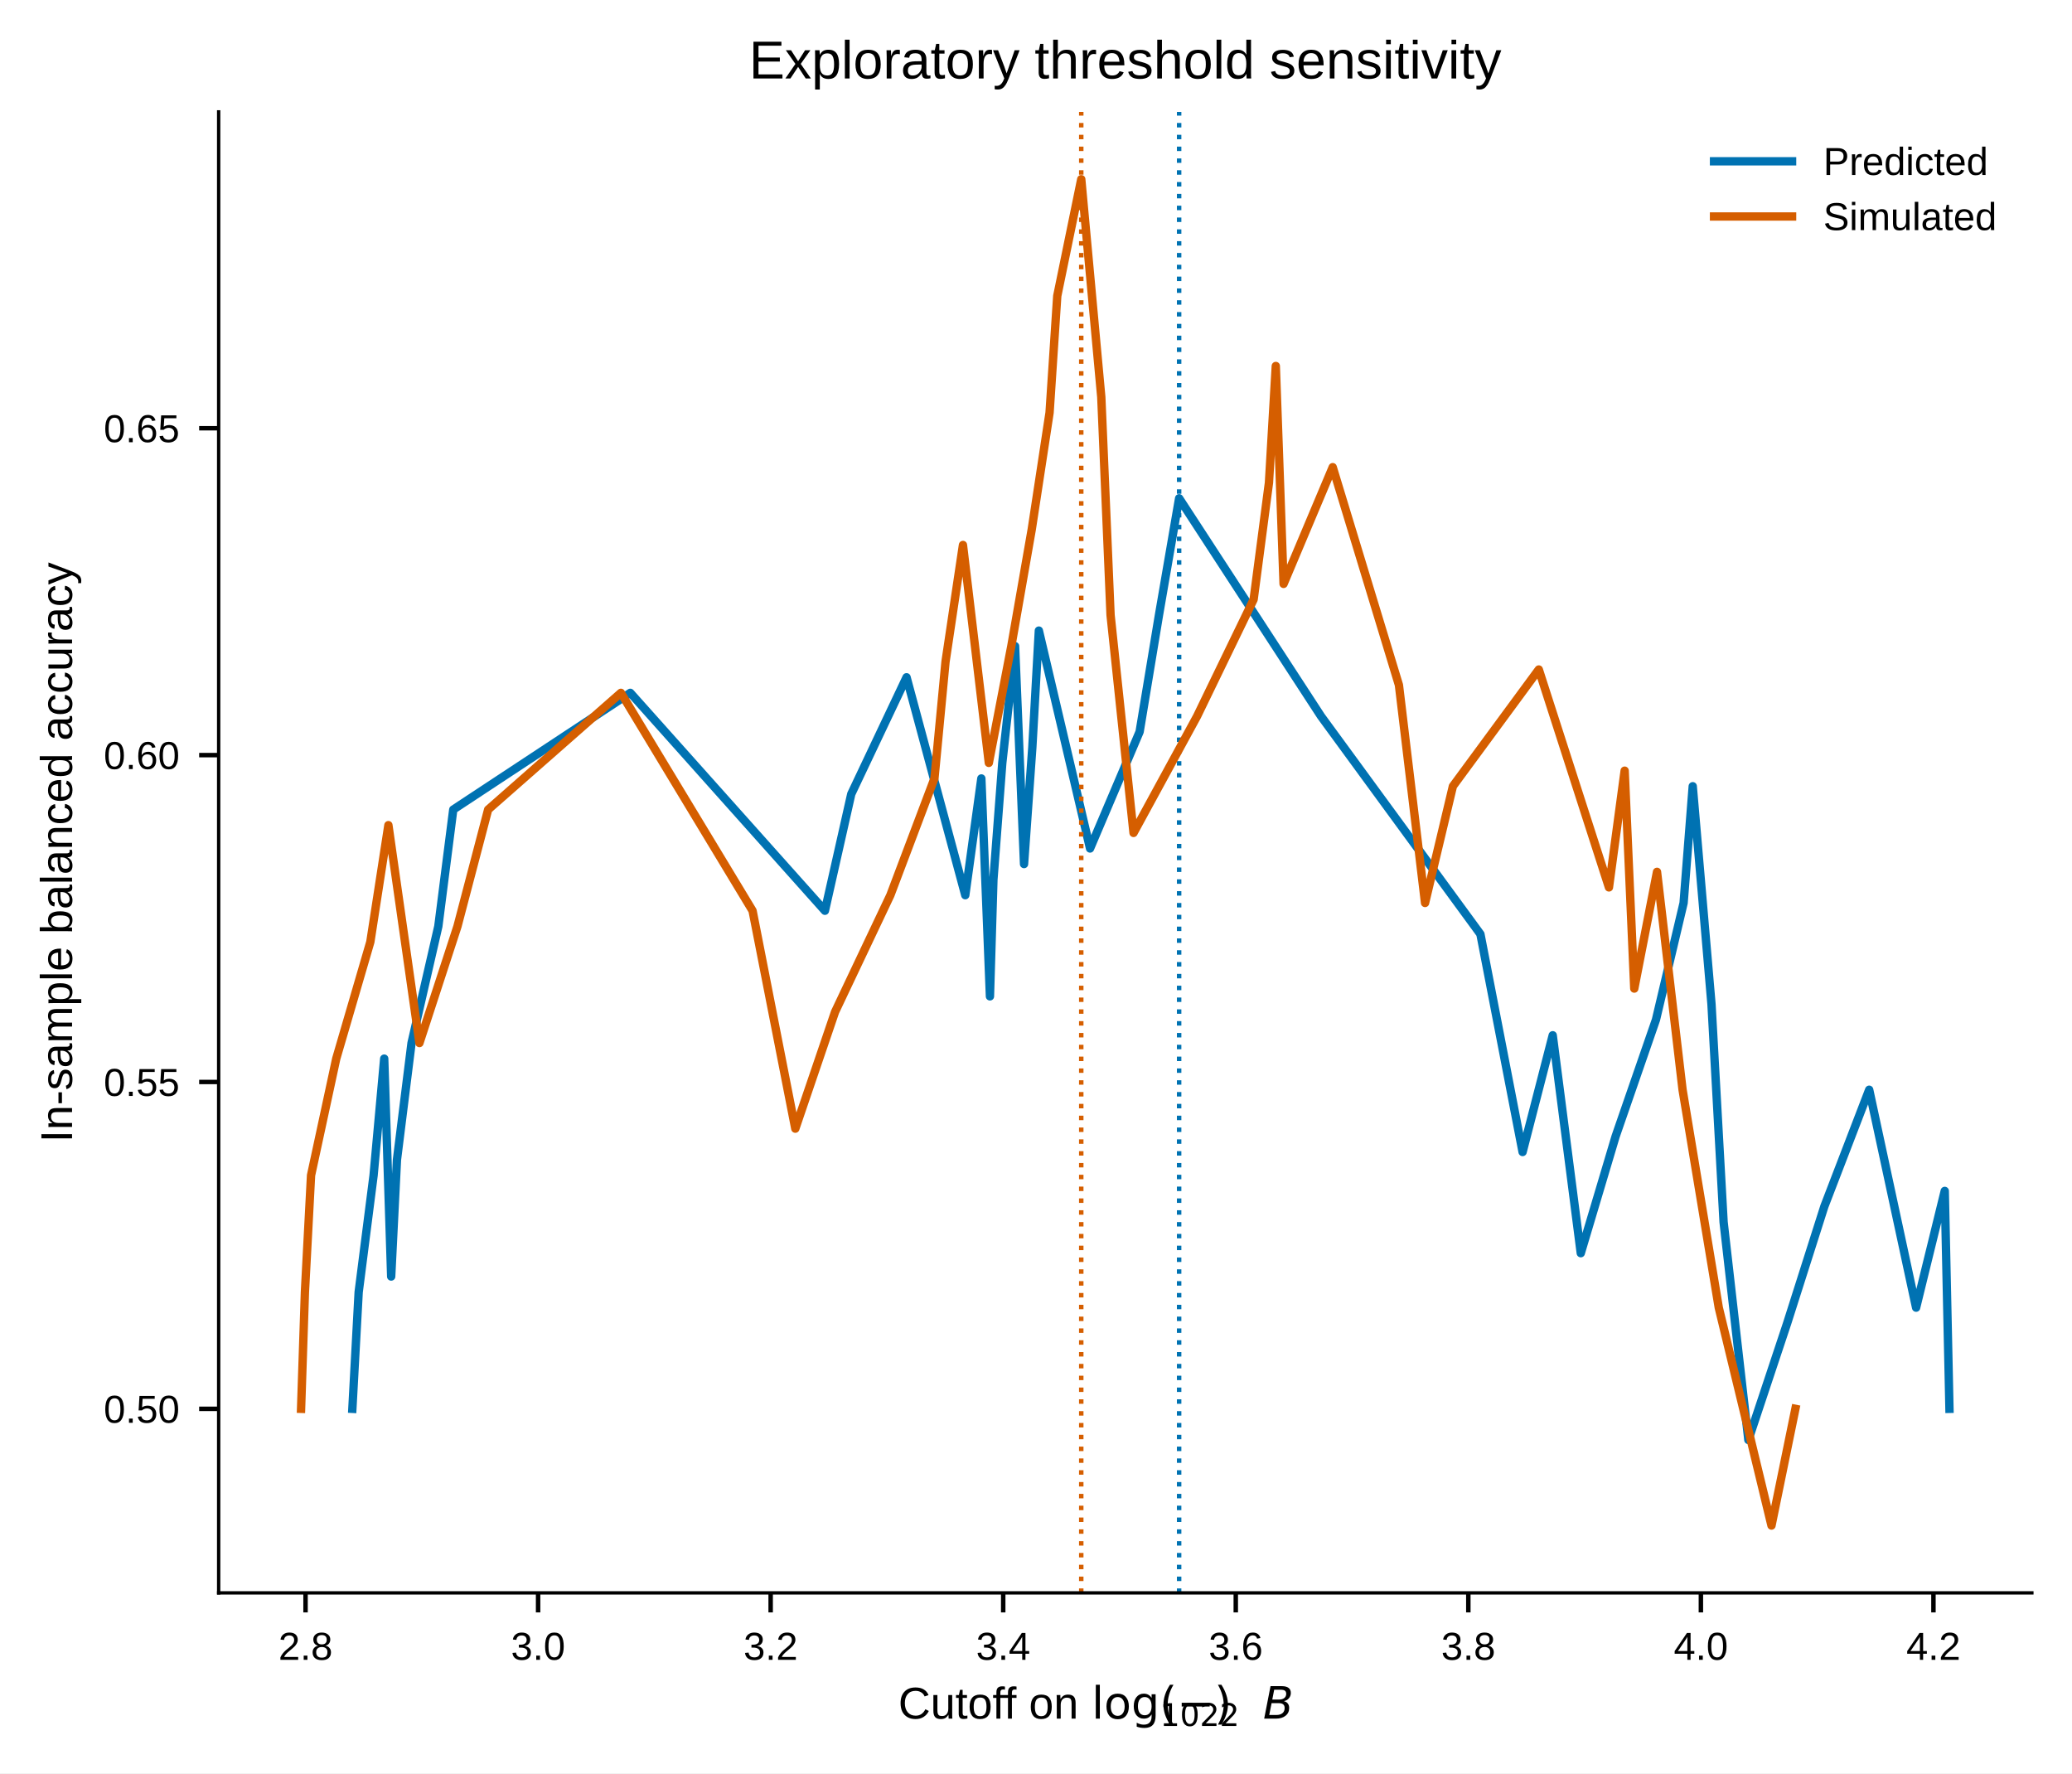
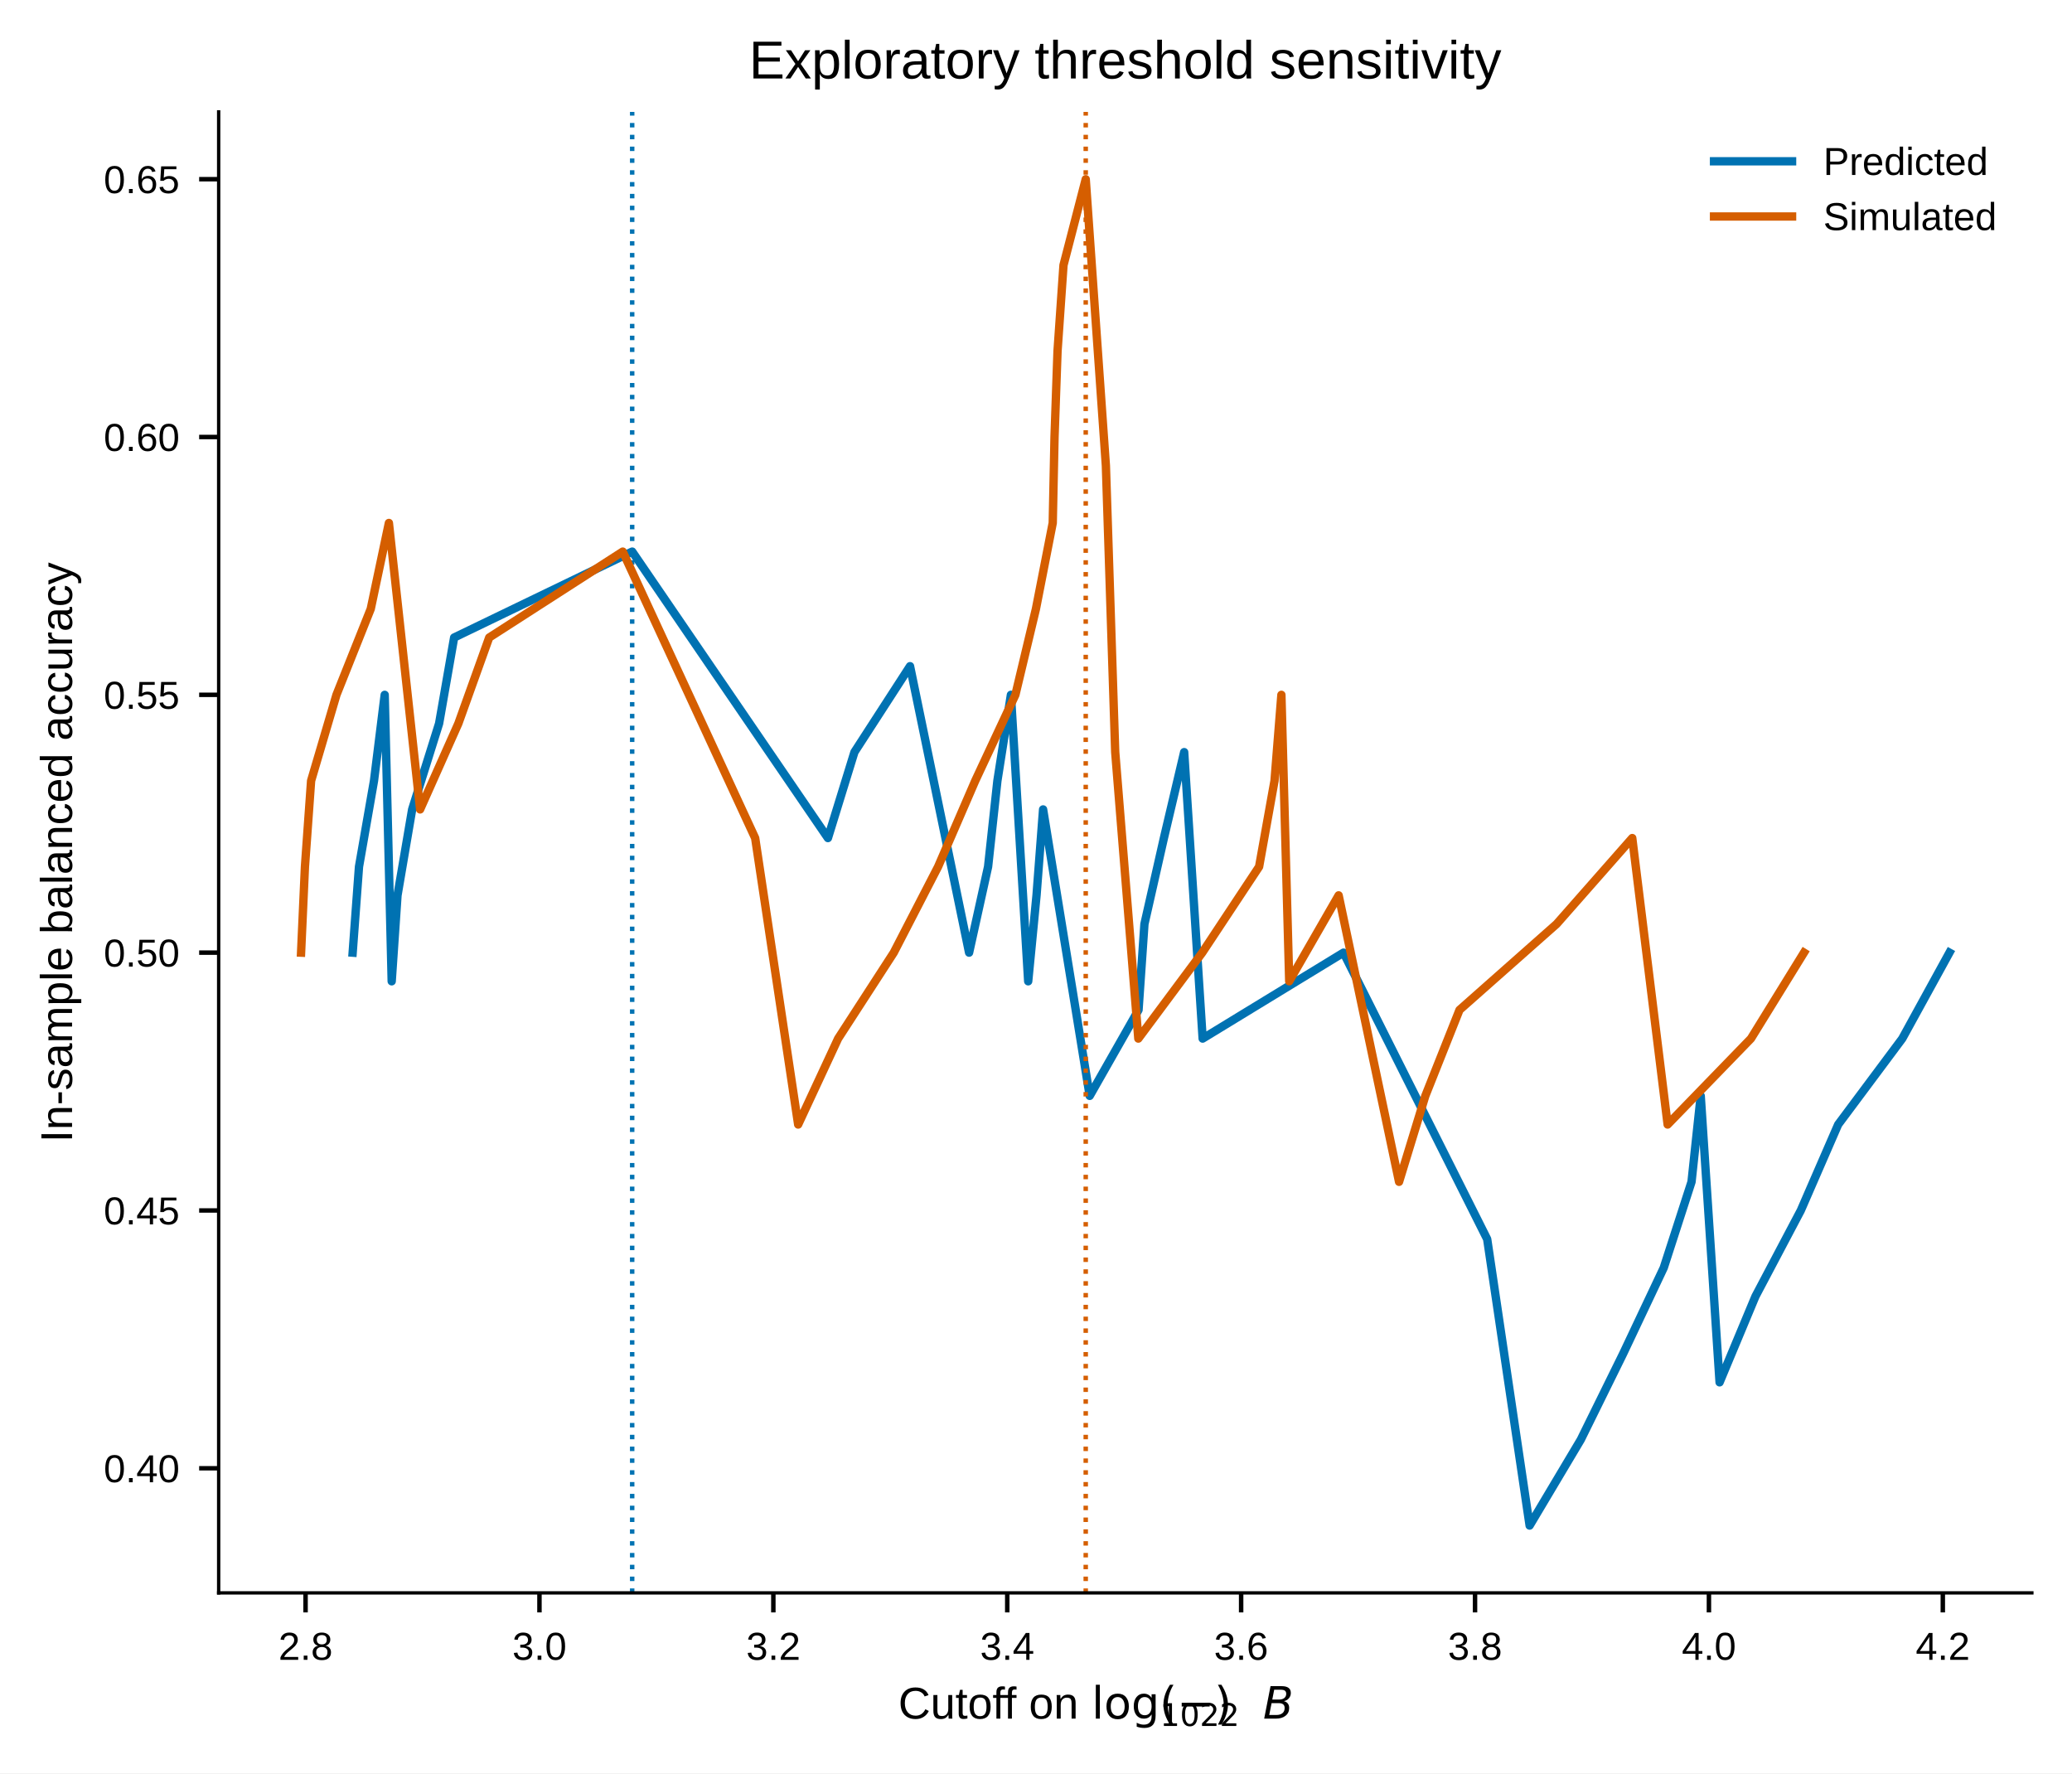
<svg xmlns="http://www.w3.org/2000/svg" xmlns:xlink="http://www.w3.org/1999/xlink" width="371.763pt" height="318.101pt" viewBox="0 0 371.763 318.101" version="1.1">
  <defs>
    <style type="text/css">*{stroke-linejoin: round; stroke-linecap: butt}</style>
  </defs>
  <g id="figure_1">
    <g id="patch_1">
      <path d="M 0 318.101  L 371.763 318.101  L 371.763 0  L 0 0  z " style="fill: #ffffff" />
    </g>
    <g id="axes_1">
      <g id="patch_2">
        <path d="M 39.233 285.739  L 364.563 285.739  L 364.563 20.072  L 39.233 20.072  z " style="fill: #ffffff" />
      </g>
      <g id="matplotlib.axis_1">
        <g id="xtick_1">
          <g id="line2d_1">
            <defs>
-               <path id="m3f3a10cd1c" d="M 0 0  L 0 3.5  " style="stroke: #000000; stroke-width: 0.8" />
+               <path id="m162d058393" d="M 0 0  L 0 3.5  " style="stroke: #000000; stroke-width: 0.8" />
            </defs>
            <g>
-               <use xlink:href="#m3f3a10cd1c" x="54.821" y="285.739" style="stroke: #000000; stroke-width: 0.8" />
+               <use xlink:href="#m162d058393" x="54.825" y="285.739" style="stroke: #000000; stroke-width: 0.8" />
            </g>
          </g>
          <g id="text_1">
-             <text style="font: 7px 'Arial', 'Helvetica', 'DejaVu Sans', sans-serif; text-anchor: middle" x="54.821" y="297.749" transform="rotate(-0 54.82063 297.7495)">2.8</text>
+             <text style="font: 7px 'Arial', 'Helvetica', 'DejaVu Sans', sans-serif; text-anchor: middle" x="54.825" y="297.749" transform="rotate(-0 54.82522 297.7495)">2.8</text>
          </g>
        </g>
        <g id="xtick_2">
          <g id="line2d_2">
            <g>
-               <use xlink:href="#m3f3a10cd1c" x="96.547" y="285.739" style="stroke: #000000; stroke-width: 0.8" />
+               <use xlink:href="#m162d058393" x="96.791" y="285.739" style="stroke: #000000; stroke-width: 0.8" />
            </g>
          </g>
          <g id="text_2">
-             <text style="font: 7px 'Arial', 'Helvetica', 'DejaVu Sans', sans-serif; text-anchor: middle" x="96.547" y="297.749" transform="rotate(-0 96.54664 297.7495)">3.0</text>
+             <text style="font: 7px 'Arial', 'Helvetica', 'DejaVu Sans', sans-serif; text-anchor: middle" x="96.791" y="297.749" transform="rotate(-0 96.79085 297.7495)">3.0</text>
          </g>
        </g>
        <g id="xtick_3">
          <g id="line2d_3">
            <g>
-               <use xlink:href="#m3f3a10cd1c" x="138.273" y="285.739" style="stroke: #000000; stroke-width: 0.8" />
+               <use xlink:href="#m162d058393" x="138.756" y="285.739" style="stroke: #000000; stroke-width: 0.8" />
            </g>
          </g>
          <g id="text_3">
-             <text style="font: 7px 'Arial', 'Helvetica', 'DejaVu Sans', sans-serif; text-anchor: middle" x="138.273" y="297.749" transform="rotate(-0 138.2726 297.7495)">3.2</text>
+             <text style="font: 7px 'Arial', 'Helvetica', 'DejaVu Sans', sans-serif; text-anchor: middle" x="138.756" y="297.749" transform="rotate(-0 138.7565 297.7495)">3.2</text>
          </g>
        </g>
        <g id="xtick_4">
          <g id="line2d_4">
            <g>
-               <use xlink:href="#m3f3a10cd1c" x="179.999" y="285.739" style="stroke: #000000; stroke-width: 0.8" />
+               <use xlink:href="#m162d058393" x="180.722" y="285.739" style="stroke: #000000; stroke-width: 0.8" />
            </g>
          </g>
          <g id="text_4">
-             <text style="font: 7px 'Arial', 'Helvetica', 'DejaVu Sans', sans-serif; text-anchor: middle" x="179.999" y="297.749" transform="rotate(-0 179.9987 297.7495)">3.4</text>
+             <text style="font: 7px 'Arial', 'Helvetica', 'DejaVu Sans', sans-serif; text-anchor: middle" x="180.722" y="297.749" transform="rotate(-0 180.7221 297.7495)">3.4</text>
          </g>
        </g>
        <g id="xtick_5">
          <g id="line2d_5">
            <g>
-               <use xlink:href="#m3f3a10cd1c" x="221.725" y="285.739" style="stroke: #000000; stroke-width: 0.8" />
+               <use xlink:href="#m162d058393" x="222.688" y="285.739" style="stroke: #000000; stroke-width: 0.8" />
            </g>
          </g>
          <g id="text_5">
-             <text style="font: 7px 'Arial', 'Helvetica', 'DejaVu Sans', sans-serif; text-anchor: middle" x="221.725" y="297.749" transform="rotate(-0 221.7247 297.7495)">3.6</text>
+             <text style="font: 7px 'Arial', 'Helvetica', 'DejaVu Sans', sans-serif; text-anchor: middle" x="222.688" y="297.749" transform="rotate(-0 222.6877 297.7495)">3.6</text>
          </g>
        </g>
        <g id="xtick_6">
          <g id="line2d_6">
            <g>
-               <use xlink:href="#m3f3a10cd1c" x="263.451" y="285.739" style="stroke: #000000; stroke-width: 0.8" />
+               <use xlink:href="#m162d058393" x="264.653" y="285.739" style="stroke: #000000; stroke-width: 0.8" />
            </g>
          </g>
          <g id="text_6">
-             <text style="font: 7px 'Arial', 'Helvetica', 'DejaVu Sans', sans-serif; text-anchor: middle" x="263.451" y="297.749" transform="rotate(-0 263.4507 297.7495)">3.8</text>
+             <text style="font: 7px 'Arial', 'Helvetica', 'DejaVu Sans', sans-serif; text-anchor: middle" x="264.653" y="297.749" transform="rotate(-0 264.6534 297.7495)">3.8</text>
          </g>
        </g>
        <g id="xtick_7">
          <g id="line2d_7">
            <g>
-               <use xlink:href="#m3f3a10cd1c" x="305.177" y="285.739" style="stroke: #000000; stroke-width: 0.8" />
+               <use xlink:href="#m162d058393" x="306.619" y="285.739" style="stroke: #000000; stroke-width: 0.8" />
            </g>
          </g>
          <g id="text_7">
-             <text style="font: 7px 'Arial', 'Helvetica', 'DejaVu Sans', sans-serif; text-anchor: middle" x="305.177" y="297.749" transform="rotate(-0 305.1767 297.7495)">4.0</text>
+             <text style="font: 7px 'Arial', 'Helvetica', 'DejaVu Sans', sans-serif; text-anchor: middle" x="306.619" y="297.749" transform="rotate(-0 306.619 297.7495)">4.0</text>
          </g>
        </g>
        <g id="xtick_8">
          <g id="line2d_8">
            <g>
-               <use xlink:href="#m3f3a10cd1c" x="346.903" y="285.739" style="stroke: #000000; stroke-width: 0.8" />
+               <use xlink:href="#m162d058393" x="348.585" y="285.739" style="stroke: #000000; stroke-width: 0.8" />
            </g>
          </g>
          <g id="text_8">
-             <text style="font: 7px 'Arial', 'Helvetica', 'DejaVu Sans', sans-serif; text-anchor: middle" x="346.903" y="297.749" transform="rotate(-0 346.9027 297.7495)">4.2</text>
+             <text style="font: 7px 'Arial', 'Helvetica', 'DejaVu Sans', sans-serif; text-anchor: middle" x="348.585" y="297.749" transform="rotate(-0 348.5846 297.7495)">4.2</text>
          </g>
        </g>
        <g id="text_9">
          <g transform="translate(161.1777 309.2207)">
            <text>
              <tspan style="font: 8px 'Arial'" x="0 5.777 10.227 12.449 16.898 19.121 21.344 23.566 28.016 32.465" y="-0.922">Cutoff on </tspan>
              <tspan style="font: 8px 'DejaVu Sans'" x="34.688 36.91 41.805 55.603 58.724 78.26" y="-0.922">log(−)</tspan>
              <tspan style="font: 5.6px 'DejaVu Sans'" x="46.959 50.522 70.915 74.478" y="0.391">1022</tspan>
              <tspan style="font: oblique 8px 'DejaVu Sans'" x="65.427" y="-0.922">B</tspan>
            </text>
          </g>
        </g>
      </g>
      <g id="matplotlib.axis_2">
        <g id="ytick_1">
          <g id="line2d_9">
            <defs>
-               <path id="m32b3899532" d="M 0 0  L -3.5 0  " style="stroke: #000000; stroke-width: 0.8" />
+               <path id="m6d3156852e" d="M 0 0  L -3.5 0  " style="stroke: #000000; stroke-width: 0.8" />
            </defs>
            <g>
-               <use xlink:href="#m32b3899532" x="39.233" y="252.723" style="stroke: #000000; stroke-width: 0.8" />
+               <use xlink:href="#m6d3156852e" x="39.233" y="263.386" style="stroke: #000000; stroke-width: 0.8" />
            </g>
          </g>
          <g id="text_10">
-             <text style="font: 7px 'Arial', 'Helvetica', 'DejaVu Sans', sans-serif; text-anchor: end" x="32.233" y="255.228" transform="rotate(-0 32.23266 255.2278)">0.50</text>
+             <text style="font: 7px 'Arial', 'Helvetica', 'DejaVu Sans', sans-serif; text-anchor: end" x="32.233" y="265.891" transform="rotate(-0 32.23266 265.8912)">0.40</text>
          </g>
        </g>
        <g id="ytick_2">
          <g id="line2d_10">
            <g>
-               <use xlink:href="#m32b3899532" x="39.233" y="194.089" style="stroke: #000000; stroke-width: 0.8" />
+               <use xlink:href="#m6d3156852e" x="39.233" y="217.138" style="stroke: #000000; stroke-width: 0.8" />
            </g>
          </g>
          <g id="text_11">
-             <text style="font: 7px 'Arial', 'Helvetica', 'DejaVu Sans', sans-serif; text-anchor: end" x="32.233" y="196.594" transform="rotate(-0 32.23266 196.5938)">0.55</text>
+             <text style="font: 7px 'Arial', 'Helvetica', 'DejaVu Sans', sans-serif; text-anchor: end" x="32.233" y="219.643" transform="rotate(-0 32.23266 219.6434)">0.45</text>
          </g>
        </g>
        <g id="ytick_3">
          <g id="line2d_11">
            <g>
-               <use xlink:href="#m32b3899532" x="39.233" y="135.455" style="stroke: #000000; stroke-width: 0.8" />
+               <use xlink:href="#m6d3156852e" x="39.233" y="170.89" style="stroke: #000000; stroke-width: 0.8" />
            </g>
          </g>
          <g id="text_12">
-             <text style="font: 7px 'Arial', 'Helvetica', 'DejaVu Sans', sans-serif; text-anchor: end" x="32.233" y="137.96" transform="rotate(-0 32.23266 137.9599)">0.60</text>
+             <text style="font: 7px 'Arial', 'Helvetica', 'DejaVu Sans', sans-serif; text-anchor: end" x="32.233" y="173.396" transform="rotate(-0 32.23266 173.3957)">0.50</text>
          </g>
        </g>
        <g id="ytick_4">
          <g id="line2d_12">
            <g>
-               <use xlink:href="#m32b3899532" x="39.233" y="76.821" style="stroke: #000000; stroke-width: 0.8" />
+               <use xlink:href="#m6d3156852e" x="39.233" y="124.643" style="stroke: #000000; stroke-width: 0.8" />
            </g>
          </g>
          <g id="text_13">
-             <text style="font: 7px 'Arial', 'Helvetica', 'DejaVu Sans', sans-serif; text-anchor: end" x="32.233" y="79.326" transform="rotate(-0 32.23266 79.32599)">0.65</text>
-           </g>
-         </g>
-         <g id="text_14">
+             <text style="font: 7px 'Arial', 'Helvetica', 'DejaVu Sans', sans-serif; text-anchor: end" x="32.233" y="127.148" transform="rotate(-0 32.23266 127.148)">0.55</text>
+           </g>
+         </g>
+         <g id="ytick_5">
+           <g id="line2d_13">
+             <g>
+               <use xlink:href="#m6d3156852e" x="39.233" y="78.395" style="stroke: #000000; stroke-width: 0.8" />
+             </g>
+           </g>
+           <g id="text_14">
+             <text style="font: 7px 'Arial', 'Helvetica', 'DejaVu Sans', sans-serif; text-anchor: end" x="32.233" y="80.9" transform="rotate(-0 32.23266 80.90026)">0.60</text>
+           </g>
+         </g>
+         <g id="ytick_6">
+           <g id="line2d_14">
+             <g>
+               <use xlink:href="#m6d3156852e" x="39.233" y="32.147" style="stroke: #000000; stroke-width: 0.8" />
+             </g>
+           </g>
+           <g id="text_15">
+             <text style="font: 7px 'Arial', 'Helvetica', 'DejaVu Sans', sans-serif; text-anchor: end" x="32.233" y="34.653" transform="rotate(-0 32.23266 34.65253)">0.65</text>
+           </g>
+         </g>
+         <g id="text_16">
          <text style="font: 8px 'Arial', 'Helvetica', 'DejaVu Sans', sans-serif; text-anchor: middle" x="12.926" y="152.905" transform="rotate(-90 12.92625 152.9052)">In-sample balanced accuracy</text>
        </g>
      </g>
-       <g id="line2d_13">
-         <path d="M 63.222 252.723  L 64.353 231.782  L 67.03 210.841  L 68.937 189.9  L 70.186 228.99  L 71.222 208.049  L 73.837 187.108  L 78.645 166.168  L 81.324 145.227  L 113.089 124.286  L 148.01 163.376  L 152.736 142.435  L 162.656 121.494  L 173.192 160.584  L 176.075 139.643  L 177.619 178.732  L 178.242 157.791  L 179.834 136.851  L 182.128 115.91  L 183.736 154.999  L 185.224 134.059  L 186.395 113.118  L 195.579 152.207  L 204.474 131.267  L 207.947 110.326  L 211.562 89.385  L 237.018 128.474  L 265.619 167.564  L 273.189 206.653  L 278.593 185.712  L 283.628 224.802  L 289.873 203.861  L 297.118 182.92  L 302.075 161.98  L 303.714 141.039  L 307.079 180.128  L 309.252 219.217  L 313.694 258.307  L 320.658 237.366  L 327.325 216.425  L 335.374 195.485  L 343.792 234.574  L 348.931 213.633  L 349.775 252.723  " clip-path="url(#p74ddc7f1b8)" style="fill: none; stroke: #0072b2; stroke-width: 1.5; stroke-linecap: square" />
-       </g>
-       <g id="line2d_14">
-         <path d="M 211.562 285.739  L 211.562 20.072  " clip-path="url(#p74ddc7f1b8)" style="fill: none; stroke-dasharray: 0.8,1.32; stroke-dashoffset: 0; stroke: #0072b2; stroke-width: 0.8" />
-       </g>
      <g id="line2d_15">
-         <path d="M 54.02 252.723  L 54.709 231.782  L 55.809 210.841  L 60.332 189.9  L 66.448 168.96  L 69.687 148.019  L 75.254 187.108  L 82.081 166.168  L 87.582 145.227  L 111.406 124.286  L 135.029 163.376  L 142.698 202.465  L 149.827 181.524  L 159.752 160.584  L 167.661 139.643  L 169.649 118.702  L 172.777 97.761  L 177.419 136.851  L 181.453 115.91  L 185.117 94.969  L 188.315 74.029  L 189.697 53.088  L 194.001 32.147  L 197.596 71.237  L 199.261 110.326  L 203.382 149.415  L 214.786 128.474  L 224.93 107.534  L 227.68 86.593  L 228.907 65.652  L 230.303 104.742  L 239.119 83.801  L 251 122.89  L 255.688 161.98  L 260.681 141.039  L 276.093 120.098  L 288.682 159.187  L 291.5 138.247  L 293.226 177.336  L 297.307 156.395  L 301.89 195.485  L 308.386 234.574  L 317.846 273.663  L 322.134 252.723  " clip-path="url(#p74ddc7f1b8)" style="fill: none; stroke: #d55e00; stroke-width: 1.5; stroke-linecap: square" />
+         <path d="M 63.275 170.89  L 64.412 155.475  L 67.104 140.059  L 69.023 124.643  L 70.279 176.029  L 71.32 160.613  L 73.95 145.197  L 78.786 129.781  L 81.481 114.365  L 113.428 98.95  L 148.549 150.336  L 153.303 134.92  L 163.28 119.504  L 173.877 170.89  L 177.285 155.475  L 178.955 140.059  L 181.379 124.643  L 184.481 176.029  L 185.977 160.613  L 187.155 145.197  L 195.517 196.584  L 204.278 181.168  L 205.338 165.752  L 208.831 150.336  L 212.466 134.92  L 215.782 186.306  L 241.056 170.89  L 266.834 222.277  L 274.448 273.663  L 283.633 258.247  L 291.227 242.831  L 298.514 227.415  L 303.499 212  L 305.148 196.584  L 308.532 247.97  L 314.966 232.554  L 323.104 217.138  L 329.809 201.722  L 341.309 186.306  L 349.775 170.89  " clip-path="url(#ped83647e30)" style="fill: none; stroke: #0072b2; stroke-width: 1.5; stroke-linecap: square" />
      </g>
      <g id="line2d_16">
-         <path d="M 194.001 285.739  L 194.001 20.072  " clip-path="url(#p74ddc7f1b8)" style="fill: none; stroke-dasharray: 0.8,1.32; stroke-dashoffset: 0; stroke: #d55e00; stroke-width: 0.8" />
+         <path d="M 113.428 285.739  L 113.428 20.072  " clip-path="url(#ped83647e30)" style="fill: none; stroke-dasharray: 0.8,1.32; stroke-dashoffset: 0; stroke: #0072b2; stroke-width: 0.8" />
+       </g>
+       <g id="line2d_17">
+         <path d="M 54.02 170.89  L 54.713 155.475  L 55.819 140.059  L 60.368 124.643  L 66.52 109.227  L 69.777 93.811  L 75.376 145.197  L 82.242 129.781  L 87.774 114.365  L 111.735 98.95  L 135.494 150.336  L 143.208 201.722  L 150.377 186.306  L 160.359 170.89  L 168.314 155.475  L 174.981 140.059  L 182.185 124.643  L 185.869 109.227  L 188.885 93.811  L 189.205 78.395  L 189.745 62.979  L 190.815 47.563  L 194.805 32.147  L 198.421 83.534  L 200.095 134.92  L 204.24 186.306  L 215.709 170.89  L 225.912 155.475  L 228.677 140.059  L 229.911 124.643  L 231.315 176.029  L 240.182 160.613  L 251.022 212  L 255.737 196.584  L 261.868 181.168  L 279.291 165.752  L 292.863 150.336  L 299.21 201.722  L 314.16 186.306  L 323.674 170.89  " clip-path="url(#ped83647e30)" style="fill: none; stroke: #d55e00; stroke-width: 1.5; stroke-linecap: square" />
+       </g>
+       <g id="line2d_18">
+         <path d="M 194.805 285.739  L 194.805 20.072  " clip-path="url(#ped83647e30)" style="fill: none; stroke-dasharray: 0.8,1.32; stroke-dashoffset: 0; stroke: #d55e00; stroke-width: 0.8" />
      </g>
      <g id="patch_3">
        <path d="M 39.233 285.739  L 39.233 20.072  " style="fill: none; stroke: #000000; stroke-width: 0.6; stroke-linejoin: miter; stroke-linecap: square" />
      </g>
      <g id="patch_4">
        <path d="M 39.233 285.739  L 364.563 285.739  " style="fill: none; stroke: #000000; stroke-width: 0.6; stroke-linejoin: miter; stroke-linecap: square" />
      </g>
-       <g id="text_15">
+       <g id="text_17">
        <text style="font: 9.6px 'Arial', 'Helvetica', 'DejaVu Sans', sans-serif; text-anchor: middle" x="201.898" y="14.072" transform="rotate(-0 201.8977 14.0715)">Exploratory threshold sensitivity</text>
      </g>
      <g id="legend_1">
-         <g id="line2d_17">
+         <g id="line2d_19">
          <path d="M 307.537 28.932  L 314.537 28.932  L 321.537 28.932  " style="fill: none; stroke: #0072b2; stroke-width: 1.5; stroke-linecap: square" />
        </g>
-         <g id="text_16">
+         <g id="text_18">
          <text style="font: 7px 'Arial', 'Helvetica', 'DejaVu Sans', sans-serif; text-anchor: start" x="327.137" y="31.382" transform="rotate(-0 327.1367 31.38197)">Predicted</text>
        </g>
-         <g id="line2d_18">
+         <g id="line2d_20">
          <path d="M 307.537 38.834  L 314.537 38.834  L 321.537 38.834  " style="fill: none; stroke: #d55e00; stroke-width: 1.5; stroke-linecap: square" />
        </g>
-         <g id="text_17">
+         <g id="text_19">
          <text style="font: 7px 'Arial', 'Helvetica', 'DejaVu Sans', sans-serif; text-anchor: start" x="327.137" y="41.284" transform="rotate(-0 327.1367 41.28369)">Simulated</text>
        </g>
      </g>
    </g>
  </g>
  <defs>
-     <clipPath id="p74ddc7f1b8">
+     <clipPath id="ped83647e30">
      <rect x="39.233" y="20.072" width="325.33" height="265.668" />
    </clipPath>
  </defs>
</svg>
